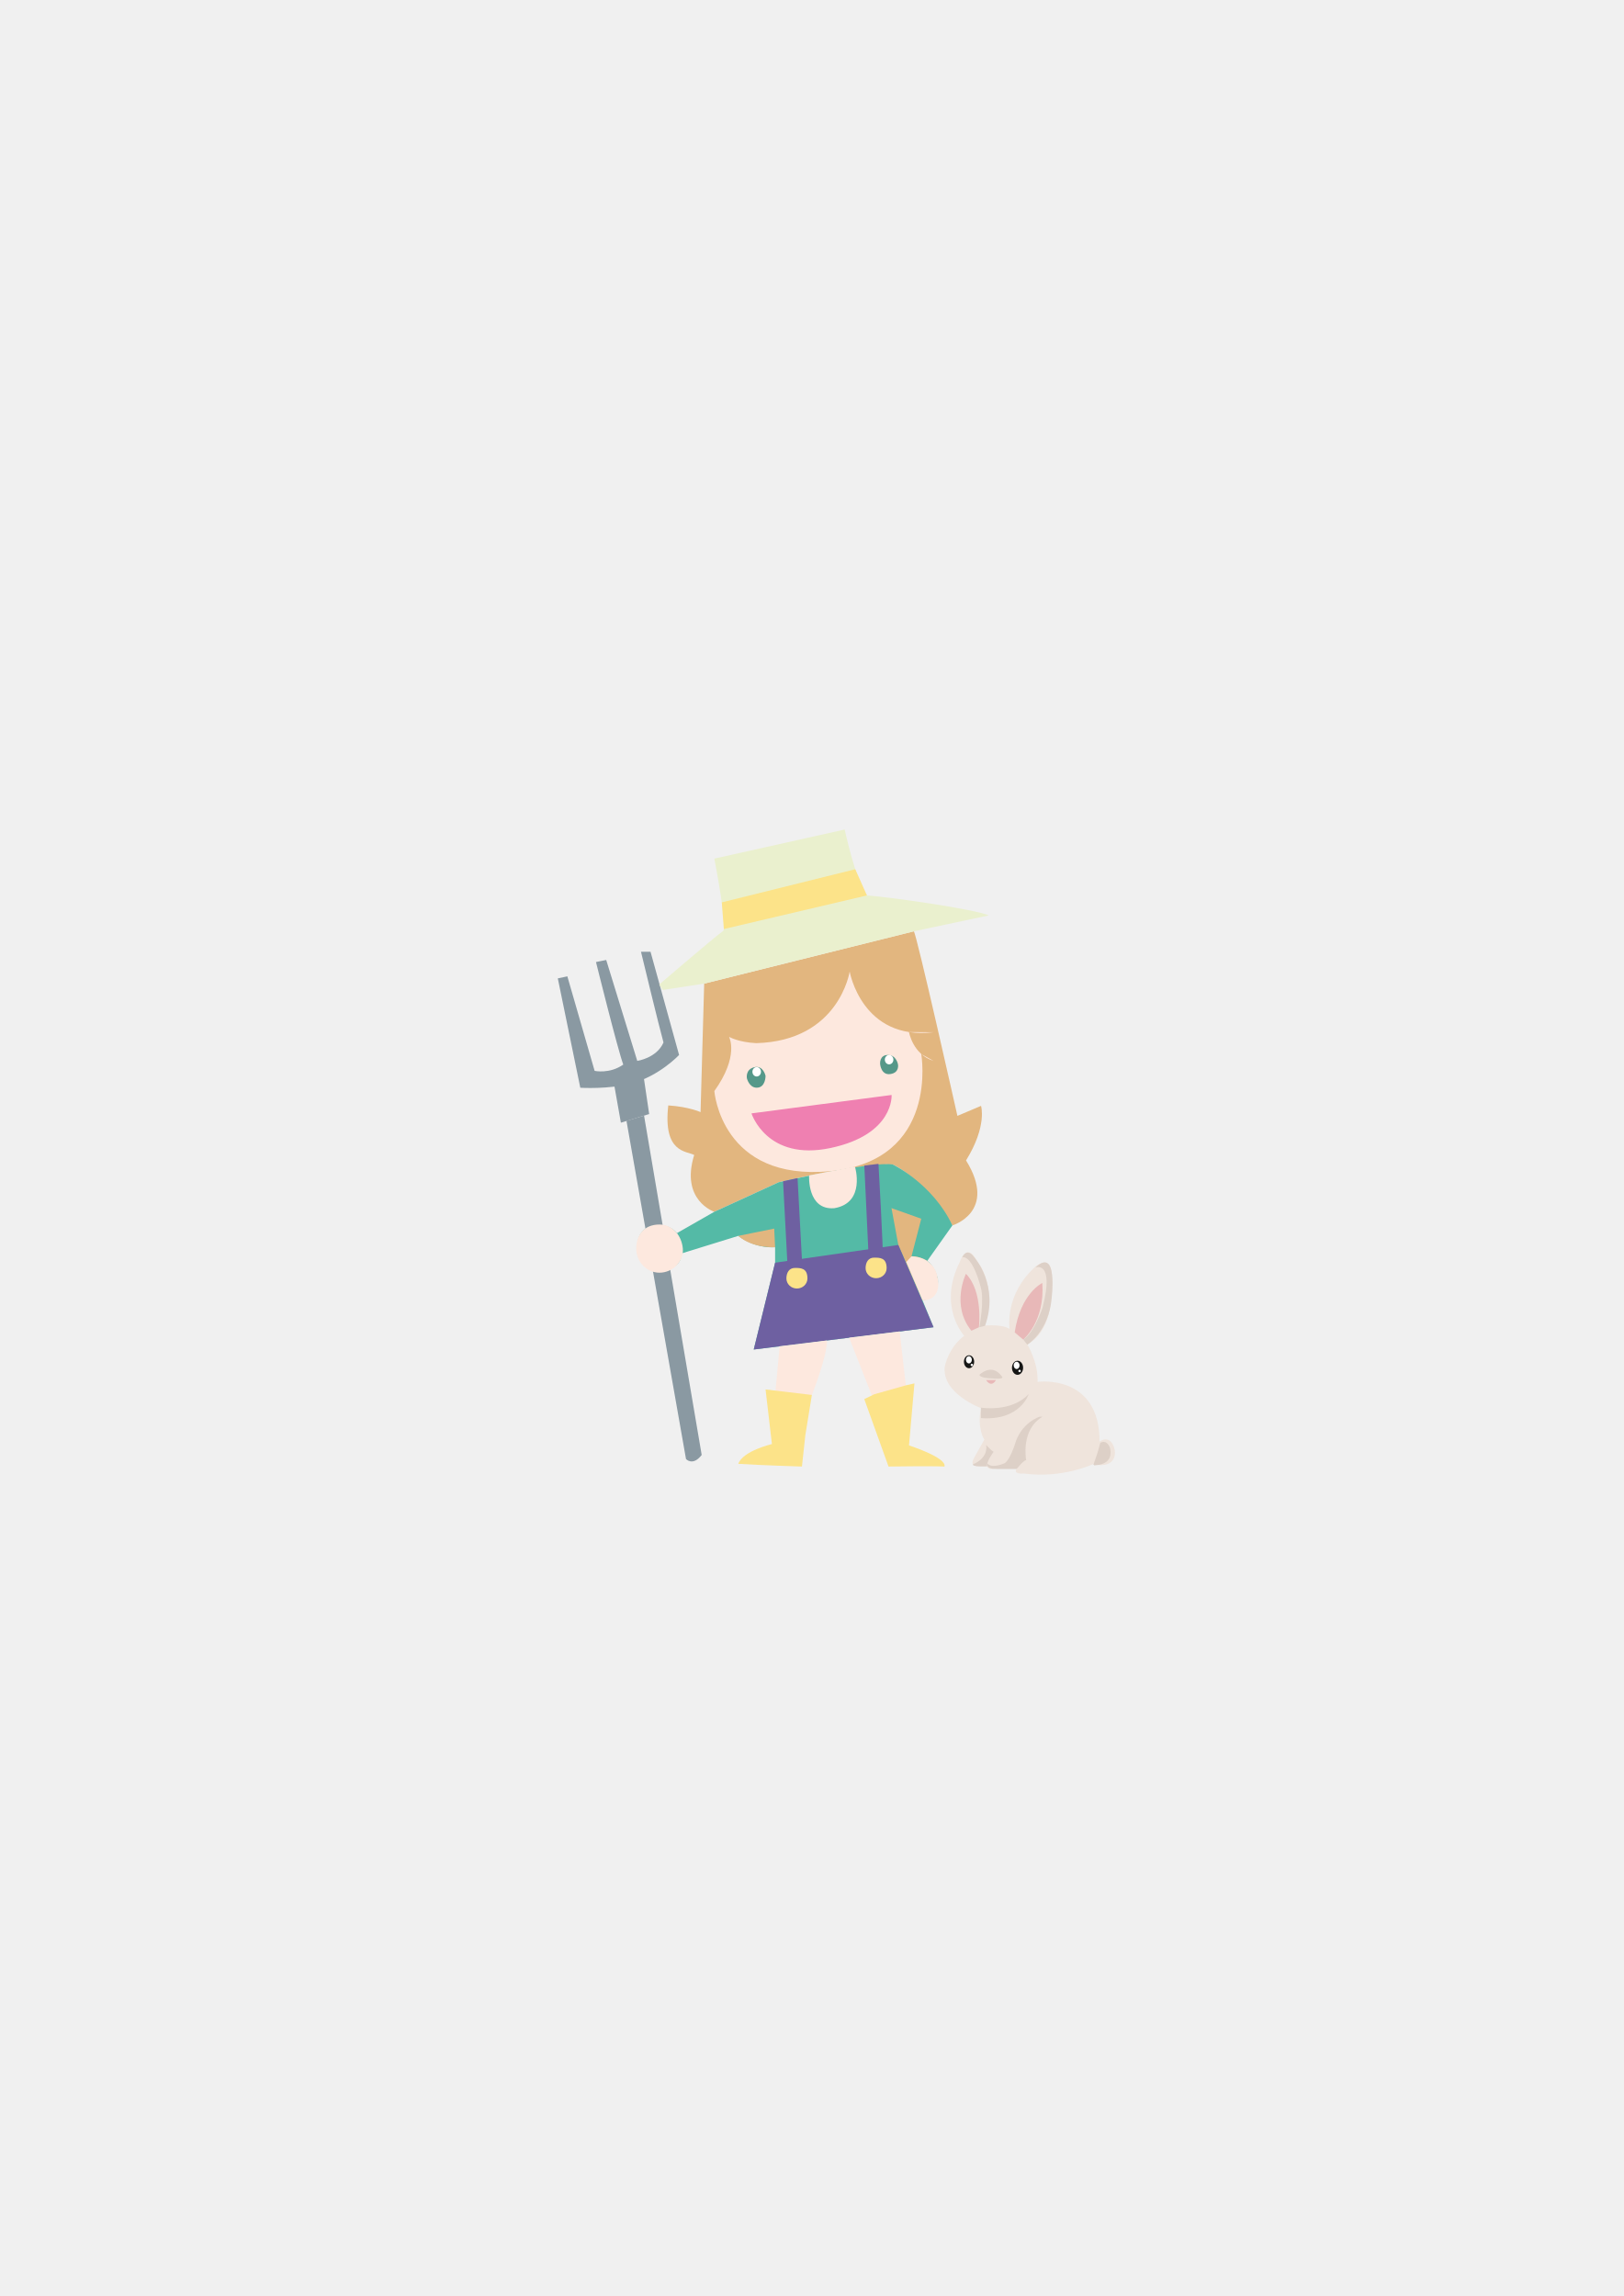
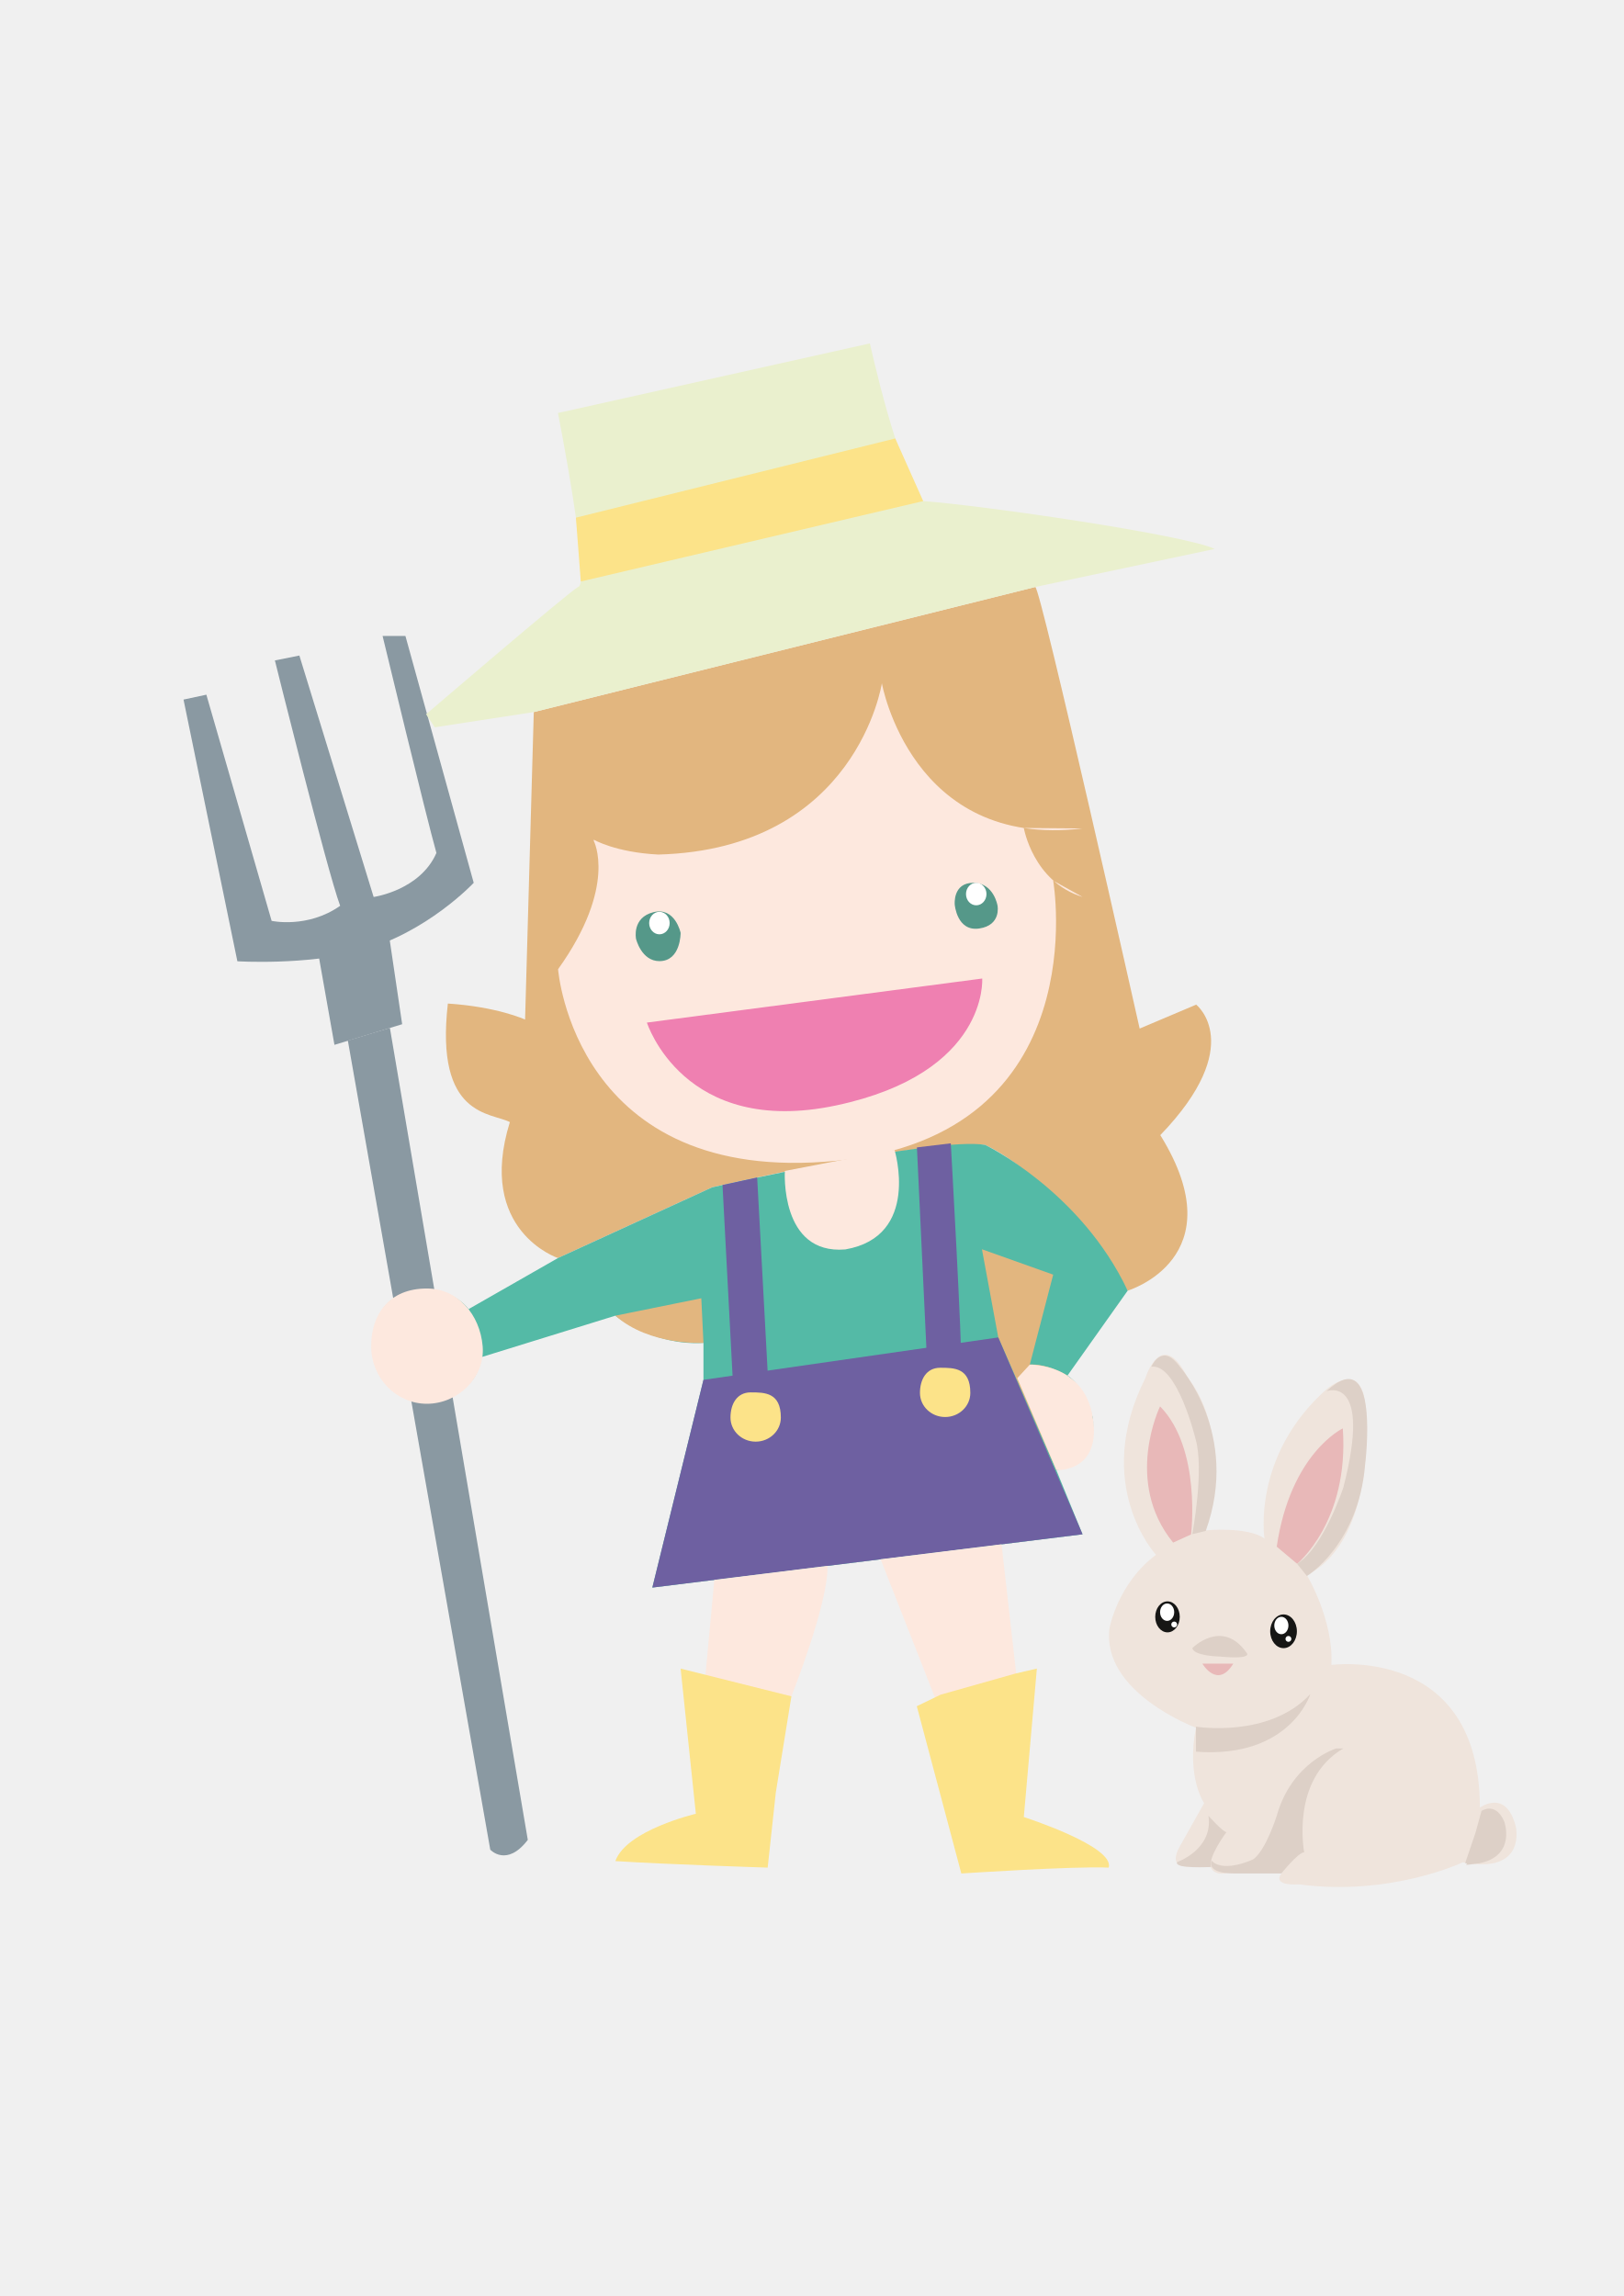
<svg xmlns="http://www.w3.org/2000/svg" version="1.1" id="Calque_1" x="0px" y="0px" width="595.279px" height="841.89px" viewBox="0 0 595.279 841.89" enable-background="new 0 0 595.279 841.89" xml:space="preserve">
  <g id="Calque_2">
    <g>
-       <path fill="#8A99A2" d="M229.677,411.006L251.5,535c0,0,2.5,2.75,5.75-1.5l-21.13-124.434" />
-       <polyline fill="#8A99A2" points="225.25,398.25 227.625,411.662 238,408.5 236.058,395.375   " />
-       <path fill="#8A99A2" d="M204.5,358.75l8.25,40.104c0,0,10.515,0.654,18.875-1.604c10.182-2.75,17.339-10.417,17.339-10.417    L238.5,349H235c0,0,6.75,28,8.25,33.25c-2.5,5.75-9.62,6.75-9.62,6.75l-11.38-37l-3.75,0.75c0,0,8,32.25,10,37.604    c-5,3.521-10.5,2.309-10.5,2.309L208,358L204.5,358.75z" />
+       <path fill="#8A99A2" d="M127.527,381.55l52.214,296.68c0,0,5.981,6.58,13.758-3.589l-50.558-297.733" />
+       <polyline fill="#8A99A2" points="116.932,351.028 122.615,383.12 147.439,375.554 142.794,344.149   " />
+       <path fill="#8A99A2" d="M67.283,256.517l19.74,95.958c0,0,25.158,1.564,45.162-3.838c24.362-6.58,41.487-24.925,41.487-24.925    l-25.037-90.523h-8.375c0,0,16.151,66.996,19.74,79.558c-5.981,13.758-23.018,16.151-23.018,16.151l-27.229-88.531l-8.973,1.794    c0,0,19.142,77.165,23.927,89.976c-11.964,8.425-25.124,5.525-25.124,5.525l-23.927-82.939L67.283,256.517z" />
    </g>
-     <path fill="#E2B67F" d="M258.167,360.667l-1.333,47.121c0,0-4.188-1.955-11.833-2.454c-2,17.5,6.667,16.667,9.5,18.167   c-5.167,16.666,7.374,20.834,7.374,20.834L285.5,433.5c0,0,30.728-7.156,41.835-6.5c11.229,5.312,21.831,22.334,21.831,22.334   s16.669-5,5-23.834c7.835-12.667,5.5-20,5.5-20l-8.665,3.667c0,0-15.218-67.863-16-67.667   C334.217,341.696,258.167,360.667,258.167,360.667z" />
-     <path fill="#FDE8DE" d="M342.251,378.5c-26.25,3.167-30.75-22.25-30.75-22.25s-3.835,25.417-34.251,26.25   c-6.583-0.333-9.892-2.281-9.892-2.281v0.188c0,0,3.657,6.91-5.469,19.664c0,0,2.513,33.276,42.596,29.36   c40.083-3.918,33.266-42.931,33.266-42.931l4.5,2.5c-7.586-2.333-9-10.571-9-10.571" />
-     <path fill="#EAF0CE" d="M335.001,341.5l27.5-5.833c-4.5-2.167-35.5-6.667-44.666-7.334c-3.834-4.333-8.167-24.167-8.167-24.167   l-47.794,10.667c0,0,5.18,26.332,3.068,26.666c-1.719,1.016-23.275,19.5-23.275,19.5l1.333,2l15.167-2.333L335.001,341.5z" />
-     <path fill="#54BAA6" d="M349.166,449.333l-9.226,13.014c0,0,2.324,1.137,3.895,6.486c0.665,7.166-5.603,8-5.603,8l4.017,9.834   l-65.916,8.166L284.167,463c0,0,0,0,0-5.666c-7.667,0.5-13.5-4.166-13.5-4.166l-21,6.5c0,0,1.167,4.5-6.167,6.166   c-7.334,1.668-9.5-5.5-9.5-5.5s-2.5-9.166,5.5-11c6.333-0.832,8.667,2.834,8.667,2.834l13.707-7.834L285.5,433.5   c0,0,34.417-7.832,41.835-6.5C327.335,427,341.96,434.042,349.166,449.333z" />
-     <path fill="#E2B67F" d="M270.667,453.167l13.167-2.668l0.333,6.834C284.167,457.333,275.959,457.833,270.667,453.167z" />
-     <path fill="#FFFFFF" d="M292.777,431.9" />
-     <path fill="#FFFFFF" d="M298.332,502.833" />
-     <path fill="#E2B67F" d="M339.941,462.347c-3.5-2-5.772-1.68-5.772-1.68l3.583-13.787l-10.916-3.891l2.5,13.51l8.897,20.334" />
-     <path fill="#FFFFFF" d="M320.501,511.25c0,0,10.75-3.076,12.75-3.537" />
-     <path fill="#EF80B1" d="M275.5,408.25l51.376-6.75c0,0,1.021,14.485-22.375,19.445C281.104,425.906,275.5,408.25,275.5,408.25z" />
-     <path fill="#FDE8DE" d="M313.438,427.75c0,0,4.06,13.266-7.54,15.264c-10.063,0.846-9.261-12.025-9.261-12.025L313.438,427.75z" />
-     <path fill="#FFFFFF" d="M248.167,452.167c0,0,2.056,4.631,1.5,7.5" />
-     <path fill="#559889" d="M276.5,391.333c-3.333,0.833-2.667,4.083-2.667,4.083s0.813,3.417,3.583,3.417   c3.299,0,3.25-4.333,3.25-4.333S279.833,390.5,276.5,391.333z" />
-     <path fill="#559889" d="M325.501,386.833c-3.169,0-2.835,3.333-2.835,3.333s0.326,4.167,3.746,3.667s2.812-3.5,2.812-3.5   S328.666,386.833,325.501,386.833z" />
-     <polygon fill="#FCE389" points="317.835,328.333 265.371,340.656 264.622,330.874 313.551,318.734  " />
+     <path fill="#E2B67F" d="M195.693,261.104l-3.189,112.746c0,0-10.02-4.677-28.313-5.871c-4.786,41.872,15.952,39.88,22.73,43.469   c-12.362,39.877,17.644,49.85,17.644,49.85l56.528-25.927c0,0,73.521-17.123,100.099-15.554   c26.866,12.712,52.233,53.439,52.233,53.439s39.885-11.963,11.964-57.028c31.882-33.108,13.161-47.852,13.161-47.852l-20.734,8.773   c0,0-36.411-162.375-38.282-161.907C377.658,215.711,195.693,261.104,195.693,261.104z" />
+     <path fill="#FDE8DE" d="M396.882,303.772c-62.809,7.579-73.576-53.237-73.576-53.237s-9.176,60.815-81.952,62.809   c-15.751-0.797-23.668-5.459-23.668-5.459v0.451c0,0,8.751,16.533-13.084,47.049c0,0,6.012,79.62,101.919,70.251   c95.908-9.374,79.594-102.722,79.594-102.722l10.769,5.982c-18.151-5.583-21.535-25.294-21.535-25.294" />
+     <path fill="#EAF0CE" d="M379.534,215.242l65.799-13.957c-10.767-5.185-84.94-15.952-106.871-17.548   c-9.175-10.367-19.542-57.824-19.542-57.824l-114.357,25.523c0,0,12.394,63.005,7.342,63.804   c-4.112,2.432-55.691,46.659-55.691,46.659l3.19,4.785l36.29-5.582L379.534,215.242z" />
+     <path fill="#54BAA6" d="M413.426,473.256l-22.073,31.138c0,0,5.561,2.721,9.319,15.521c1.59,17.146-13.406,19.142-13.406,19.142   l9.612,23.529l-157.719,19.539l18.744-76.169c0,0,0,0,0-13.558c-18.344,1.196-32.301-9.968-32.301-9.968l-50.247,15.553   c0,0,2.792,10.768-14.756,14.753c-17.548,3.991-22.731-13.16-22.731-13.16s-5.981-21.932,13.16-26.319   c15.153-1.99,20.738,6.781,20.738,6.781l32.796-18.744l56.531-25.923c0,0,82.349-18.74,100.099-15.554   C361.192,419.817,396.185,436.669,413.426,473.256z" />
+     <path fill="#E2B67F" d="M225.602,482.43l31.505-6.384l0.796,16.352C257.903,492.398,238.263,493.594,225.602,482.43z" />
+     <path fill="#FFFFFF" d="M278.505,431.542" />
+     <path fill="#FFFFFF" d="M291.796,601.267" />
+     <path fill="#E2B67F" d="M391.354,504.394c-8.374-4.785-13.811-4.019-13.811-4.019l8.574-32.988l-26.121-9.31l5.983,32.325   l21.287,48.653" />
+     <path fill="#FFFFFF" d="M344.84,621.403c0,0,25.721-7.359,30.507-8.463" />
+     <path fill="#EF80B1" d="M237.166,374.955l122.928-16.151c0,0,2.44,34.658-53.537,46.527   C250.575,417.201,237.166,374.955,237.166,374.955z" />
+     <path fill="#FDE8DE" d="M327.941,421.613c0,0,9.714,31.74-18.041,36.521c-24.079,2.024-22.159-28.772-22.159-28.772   L327.941,421.613z" />
+     <path fill="#FFFFFF" d="M171.766,480.038c0,0,4.918,11.08,3.589,17.945" />
+     <path fill="#559889" d="M239.559,334.479c-7.975,1.993-6.382,9.77-6.382,9.77s1.946,8.176,8.573,8.176   c7.894,0,7.776-10.368,7.776-10.368S247.534,332.485,239.559,334.479z" />
+     <path fill="#559889" d="M356.803,323.711c-7.582,0-6.782,7.975-6.782,7.975s0.779,9.971,8.962,8.775   c8.183-1.197,6.729-8.375,6.729-8.375S364.377,323.711,356.803,323.711z" />
+     <polygon fill="#FCE389" points="338.462,183.737 212.93,213.224 211.138,189.817 328.211,160.77  " />
    <g>
-       <path fill="#6E60A1" d="M294.004,461.783l-1.609-29.803l-5.31,1.158l1.722,32.688c0,0,2.592-1.576,5.692-0.826    C294.083,464.25,294.004,461.783,294.004,461.783l24.331-3.449v3.166c0,0,2.789-0.875,5.331-0.166    c0.169-3.334-1.604-34.578-1.604-34.578l-5.188,0.623l1.459,30.955" />
-       <polygon fill="#6E60A1" points="284.167,463 329.335,456.5 342.251,486.667 276.333,494.833   " />
+       <path fill="#6E60A1" d="M281.44,503.044l-3.851-71.31l-12.704,2.771l4.12,78.212c0,0,6.202-3.771,13.621-1.978    C281.629,508.946,281.44,503.044,281.44,503.044l58.217-8.253v7.575c0,0,6.673-2.094,12.756-0.397    c0.404-7.978-3.837-82.736-3.837-82.736l-12.414,1.491l3.49,74.067" />
+       <polygon fill="#6E60A1" points="257.903,505.956 365.978,490.403 396.882,562.585 239.159,582.125   " />
    </g>
-     <path fill="#FCE389" d="M296.022,468.779c0,2.039-1.729,3.691-3.858,3.691c-2.132,0-3.859-1.652-3.859-3.691   c0-2.037,0.963-3.857,3.095-3.857S296.022,464.921,296.022,468.779z" />
-     <path fill="#FCE389" d="M325.055,465.005c0,2.039-1.729,3.691-3.859,3.691s-3.858-1.652-3.858-3.691s0.964-3.857,3.096-3.857   S325.055,461.148,325.055,465.005z" />
-     <path fill="#FDE8DE" d="M250.333,457.835c0.417,4.832-3.825,8.832-8.542,8.832c-4.718,0-8.542-3.955-8.542-8.832   c0-4.879,2.75-8.834,8.542-8.834C246.509,449.001,249.915,452.974,250.333,457.835z" />
-     <path fill="#FDE8DE" d="M334.166,460.667c0,0,8.378-0.252,9.669,8.166c1.289,8.416-5.603,8-5.603,8l-5.983-14.084L334.166,460.667z   " />
-     <path fill="#FDE8DE" d="M285.832,493.658l-1.665,17.842c0,0,7.23,0.389,13.474,0c0,0,5.696-14.316,5.528-19.99L285.832,493.658z" />
-     <polygon fill="#FDE8DE" points="311.312,490.5 319.627,511.673 332.251,509.48 329.839,488.205  " />
-     <path fill="#FCE389" d="M297.64,511.5l-2.391,14.75l-1.246,11.5c0,0-15.754-0.5-23.337-1C272.334,532,283,529.5,283,529.5   l-2.333-20.02L297.64,511.5z" />
-     <path fill="#FCE389" d="M332.001,508l-11.5,3.25l-3.647,1.764l8.897,24.736c0,0,15.25-0.25,20.5,0c1-3.25-13-7.75-13-7.75l2-22.75   L332.001,508" />
+     <path fill="#FCE389" d="M286.27,519.784c0,4.879-4.136,8.832-9.232,8.832c-5.101,0-9.233-3.953-9.233-8.832   c0-4.874,2.304-9.23,7.404-9.23C280.309,510.553,286.27,510.553,286.27,519.784z" />
+     <path fill="#FCE389" d="M355.738,510.754c0,4.879-4.138,8.833-9.234,8.833c-5.096,0-9.232-3.954-9.232-8.833   c0-4.878,2.308-9.229,7.408-9.229S355.738,501.525,355.738,510.754z" />
+     <path fill="#FDE8DE" d="M176.948,493.599c0.998,11.562-9.152,21.132-20.438,21.132c-11.288,0-20.438-9.462-20.438-21.132   c0-11.674,6.58-21.137,20.438-21.137C167.798,472.462,175.948,481.968,176.948,493.599z" />
+     <path fill="#FDE8DE" d="M377.537,500.375c0,0,20.046-0.603,23.135,19.539c3.084,20.138-13.406,19.142-13.406,19.142l-14.315-33.699   L377.537,500.375z" />
+     <path fill="#FDE8DE" d="M261.887,579.311l-3.984,42.69c0,0,17.301,0.931,32.239,0c0,0,13.628-34.255,13.228-47.831L261.887,579.311   z" />
+     <polygon fill="#FDE8DE" points="322.854,571.754 342.75,622.417 372.955,617.169 367.181,566.263  " />
+     <path fill="#FCE389" d="M290.142,622.001l-5.721,35.292l-2.981,27.517c0,0-37.694-1.196-55.838-2.394   c3.989-11.364,29.509-17.347,29.509-17.347l-5.585-53.237L290.142,622.001z" />
+     <path fill="#FCE389" d="M372.356,613.626l-27.517,7.776l-8.727,4.22l16.327,61.342c0,0,41.449-2.753,54.011-2.154   c2.395-7.776-31.104-18.543-31.104-18.543l4.786-54.435L372.356,613.626" />
  </g>
-   <g id="Calque_3">
-     <g>
-       <path fill="#EFE4DC" d="M351.878,462.72c0,0,2.5-8.016,6.5,0c0,0,7,7.471,2.75,23.346c0,0,6.375-0.625,9,1.25    c0,0-2-12.625,9.5-22.875c0,0,5-4.334,5.875,1.771c0,0,2.5,20.854-8.875,26.729c0,0,4.125,6.875,3.75,13.75    c0,0,22.75-3.125,22.75,21.875c0,0,4-3,5.5,2.875c0,0,1.75,7.375-8.125,5.5c0,0-11,5.25-25.125,3.375c0,0-4.375,0.375-2.5-1.875    h-8c0,0-2.25,0.875-3-0.75l-3.5-0.125c0,0-3.25,0.375-1.125-3.25l3.625-6.445c0,0-2.75-3.93-1.25-11.555    c0,0-14.5-5.375-13.25-15.25c0,0,1.25-6.875,7.125-11.25C353.503,489.816,343.628,479.125,351.878,462.72z" />
-       <path fill="#E8B8B8" d="M354.128,467.066c0,0-5.625,11.5,2,20.875l2.75-1.25C358.878,486.691,360.503,473.566,354.128,467.066z" />
-       <path fill="#E8B8B8" d="M382.128,470.441c0,0-8,3.75-10.125,18.125l3.125,2.625C375.128,491.191,383.128,484.691,382.128,470.441z    " />
-       <path fill="#E8B8B8" d="M361.545,506.066c0,0,1.75,3,3.583,0H361.545z" />
-       <ellipse fill="#161615" cx="355.266" cy="499.322" rx="1.879" ry="2.375" />
-       <ellipse fill="#161615" cx="373.048" cy="501.534" rx="2.044" ry="2.583" />
-       <ellipse fill="#FFFFFF" cx="355.212" cy="498.605" rx="1.083" ry="1.334" />
-       <ellipse fill="#FFFFFF" cx="372.712" cy="500.65" rx="1.083" ry="1.334" />
-       <circle fill="#FFFFFF" cx="356.295" cy="500.492" r="0.449" />
-       <circle fill="#FFFFFF" cx="373.795" cy="502.701" r="0.449" />
-       <path fill="#DDD0C7" d="M352.795,460.984c0,0,1.619-3.834,4.352,0c0,0,9.314,10.332,3.981,25.166l-2.064,0.5    c0,0,1.898-10,0.481-14.666C359.545,471.984,356.743,460.462,352.795,460.984z" />
-       <path fill="#DDD0C7" d="M379.628,464.734c0,0,7.083-2.668,2.587,14.75c0,0-3.004,9.166-7.087,11.707l1.5,1.875    c0,0,7.917-4.832,8.917-17.082C385.545,475.984,387.961,456.984,379.628,464.734z" />
-       <path fill="#DDD0C7" d="M359.063,504.117c0,0,4.564-4.633,8.314,0.699c0,0,1.186,1.084-4.157,0.584    C363.22,505.4,359.331,505.333,359.063,504.117z" />
-       <path fill="#DDD0C7" d="M359.628,516.15c0,0,11.222,1.832,17.526-5c0,0-3.026,9.918-17.526,8.834V516.15z" />
-       <path fill="#DDD0C7" d="M361.545,529.816c0,0,2.167,2.418,2.75,2.5c0,0-2.918,3.916-2.334,5.334c0,0-5.769,0.332-5.218-0.75    C356.743,536.9,362.295,534.984,361.545,529.816z" />
-       <path fill="#DDD0C7" d="M381.128,519.484c0,0-6.833,2.082-9.125,10.332c0,0-1.682,5.334-3.611,6.668c0,0-4.316,2.053-6.243,0.328    c-0.065-0.059-0.128-0.121-0.188-0.188c-1.816-2.055,0.06,0.066,0.06,0.066s-0.976,1.959,3.524,1.959h7.167    c0,0,2.582-3.25,3.499-3.25c0,0-2.159-11.166,6.004-15.916H381.128z" />
-       <path fill="#DDD0C7" d="M402.461,532.4l0.917-3.334c0,0,2.167-1.5,3.5,1.666c0,0,1.762,4.969-3.432,6.262    c-0.104,0.025-0.209,0.057-0.318,0.072c-3.625,0.537-1.25,0.084-2.25,0L402.461,532.4z" />
-     </g>
+   <g>
+     <path fill="#EFE4DC" d="M419.916,505.287c0,0,5.98-19.179,15.553,0c0,0,16.749,17.875,6.579,55.859c0,0,15.255-1.495,21.535,2.991   c0,0-4.786-30.208,22.73-54.733c0,0,11.964-10.369,14.059,4.238c0,0,5.98,49.897-21.236,63.954c0,0,9.868,16.449,8.973,32.899   c0,0,54.434-7.477,54.434,52.341c0,0,9.57-7.179,13.161,6.879c0,0,4.188,17.646-19.443,13.16c0,0-26.318,12.562-60.114,8.075   c0,0-10.47,0.897-5.983-4.486H451.02c0,0-5.384,2.094-7.178-1.794l-8.374-0.299c0,0-7.776,0.896-2.691-7.776l8.674-15.422   c0,0-6.581-9.403-2.992-27.648c0,0-34.694-12.86-31.703-36.488c0,0,2.992-16.45,17.048-26.917   C423.803,570.12,400.176,544.538,419.916,505.287z" />
+     <path fill="#E8B8B8" d="M425.301,515.685c0,0-13.46,27.516,4.783,49.947l6.582-2.991   C436.666,562.641,440.553,531.237,425.301,515.685z" />
+     <path fill="#E8B8B8" d="M492.296,523.76c0,0-19.144,8.973-24.227,43.367l7.478,6.281   C475.547,573.409,494.687,557.857,492.296,523.76z" />
+     <path fill="#E8B8B8" d="M440.814,610.027c0,0,5.534,9.485,11.327,0H440.814z" />
+     <path fill="#161615" d="M428.025,587.181c2.483,0,4.495,2.542,4.495,5.683c0,3.136-2.012,5.683-4.495,5.683   c-2.486,0-4.496-2.547-4.496-5.683C423.529,589.723,425.539,587.181,428.025,587.181z" />
+     <ellipse fill="#161615" cx="470.568" cy="598.156" rx="4.892" ry="6.181" />
+     <ellipse fill="#FFFFFF" cx="427.893" cy="591.148" rx="2.59" ry="3.192" />
+     <path fill="#FFFFFF" d="M469.764,592.849c1.432,0,2.593,1.427,2.593,3.193c0,1.761-1.161,3.19-2.593,3.19s-2.591-1.43-2.591-3.19   C467.174,594.276,468.333,592.849,469.764,592.849z" />
+     <circle fill="#FFFFFF" cx="430.483" cy="595.663" r="1.075" />
+     <circle fill="#FFFFFF" cx="472.357" cy="600.949" r="1.075" />
+     <path fill="#DDD0C7" d="M422.109,501.132c0,0,3.874-9.174,10.413,0c0,0,22.286,24.722,9.525,60.215l-4.938,1.197   c0,0,4.542-23.928,1.149-35.093C438.26,527.452,431.557,499.884,422.109,501.132z" />
+     <path fill="#DDD0C7" d="M486.313,510.105c0,0,16.948-6.384,6.19,35.292c0,0-7.188,21.932-16.957,28.012l3.589,4.487   c0,0,18.942-11.562,21.337-40.872C500.472,537.024,506.252,491.562,486.313,510.105z" />
+     <path fill="#DDD0C7" d="M437.11,604.336c0,0,10.92-11.085,19.894,1.673c0,0,2.836,2.594-9.947,1.397   C447.056,607.407,437.749,607.249,437.11,604.336z" />
+     <path fill="#DDD0C7" d="M438.459,633.128c0,0,26.851,4.383,41.937-11.963c0,0-7.243,23.73-41.937,21.137V633.128z" />
+     <path fill="#DDD0C7" d="M443.046,665.827c0,0,5.186,5.786,6.579,5.982c0,0-6.981,9.369-5.583,12.763c0,0-13.804,0.794-12.484-1.794   C431.557,682.778,444.842,678.193,443.046,665.827z" />
+     <path fill="#DDD0C7" d="M489.902,641.106c0,0-16.35,4.981-21.833,24.721c0,0-4.024,12.764-8.64,15.955   c0,0-10.329,4.912-14.938,0.785c-0.156-0.14-0.307-0.289-0.449-0.448c-4.346-4.916,0.143,0.159,0.143,0.159   s-2.336,4.687,8.434,4.687h17.146c0,0,6.18-7.776,8.373-7.776c0,0-5.166-26.717,14.366-38.082H489.902z" />
+     <path fill="#DDD0C7" d="M540.945,672.01l2.195-7.978c0,0,5.184-3.589,8.375,3.986c0,0,4.214,11.889-8.212,14.981   c-0.248,0.062-0.5,0.137-0.762,0.174c-8.674,1.285-2.99,0.201-5.384,0L540.945,672.01z" />
  </g>
-   <ellipse fill="#FFFFFF" cx="277.417" cy="393.001" rx="1.57" ry="1.722" />
-   <ellipse fill="#FFFFFF" cx="325.961" cy="388.555" rx="1.569" ry="1.722" />
+   <ellipse fill="#FFFFFF" cx="241.752" cy="338.469" rx="3.756" ry="4.121" />
+   <ellipse fill="#FFFFFF" cx="357.904" cy="327.831" rx="3.755" ry="4.122" />
</svg>
